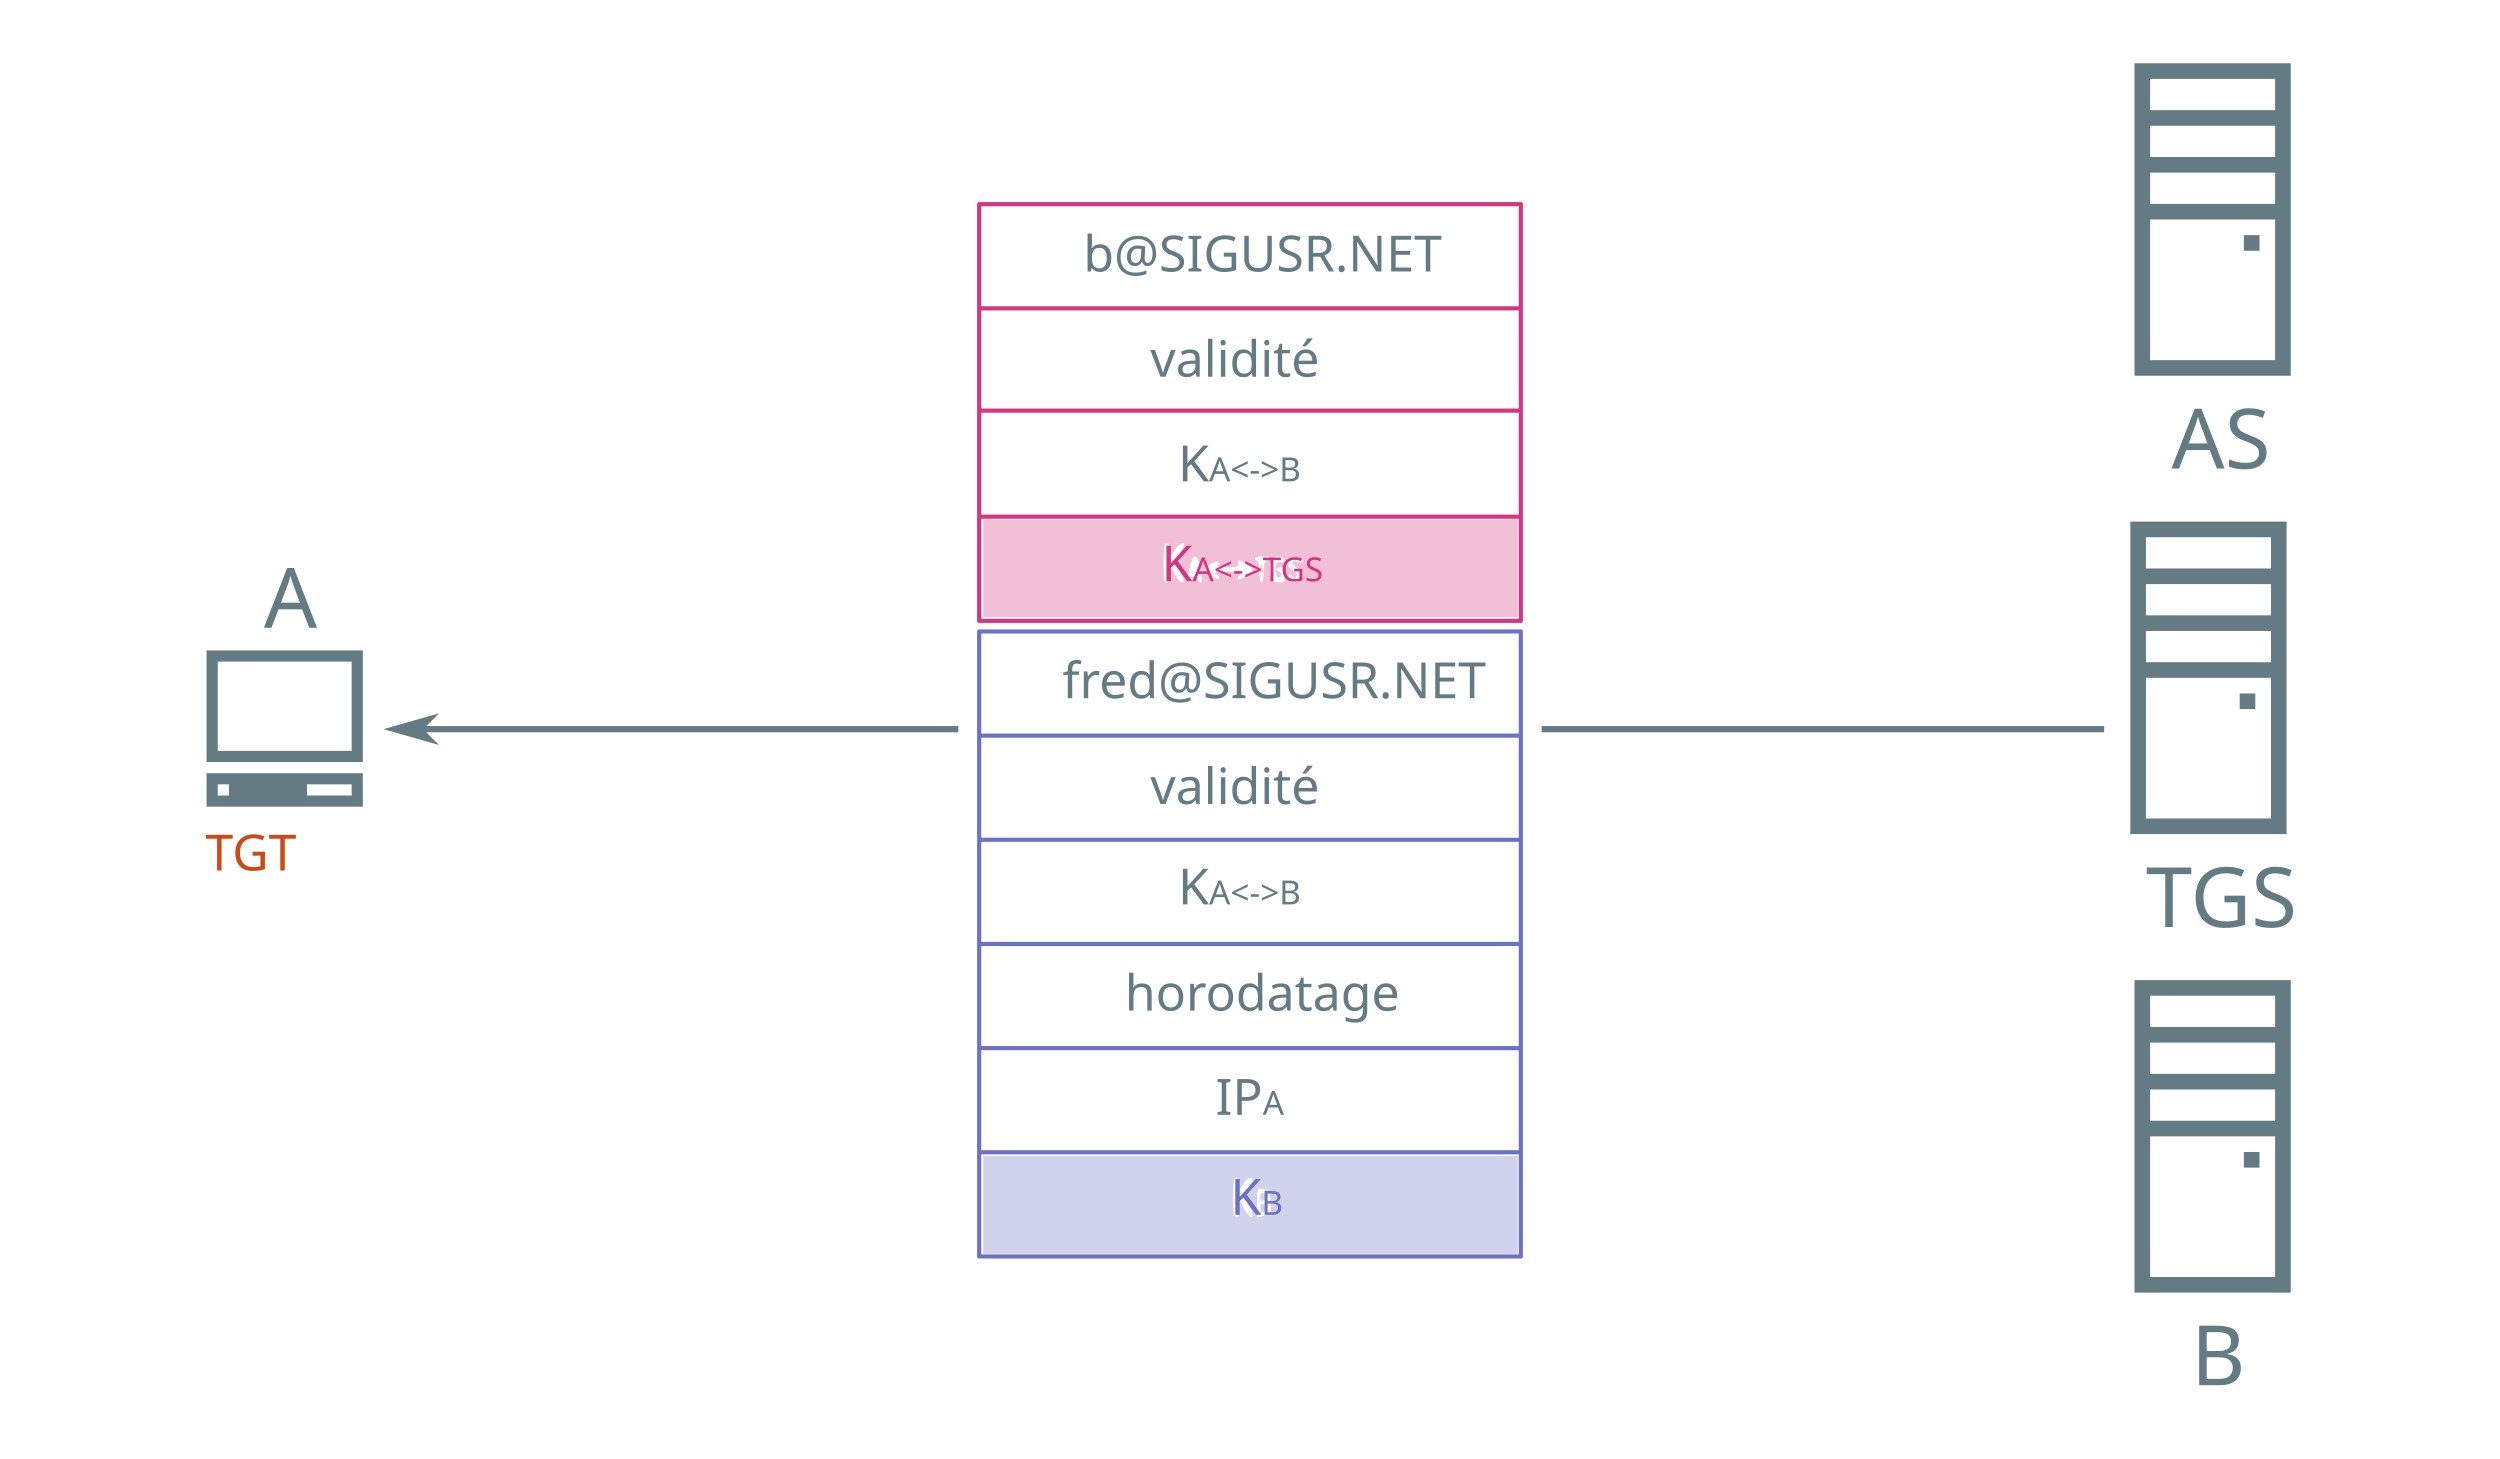
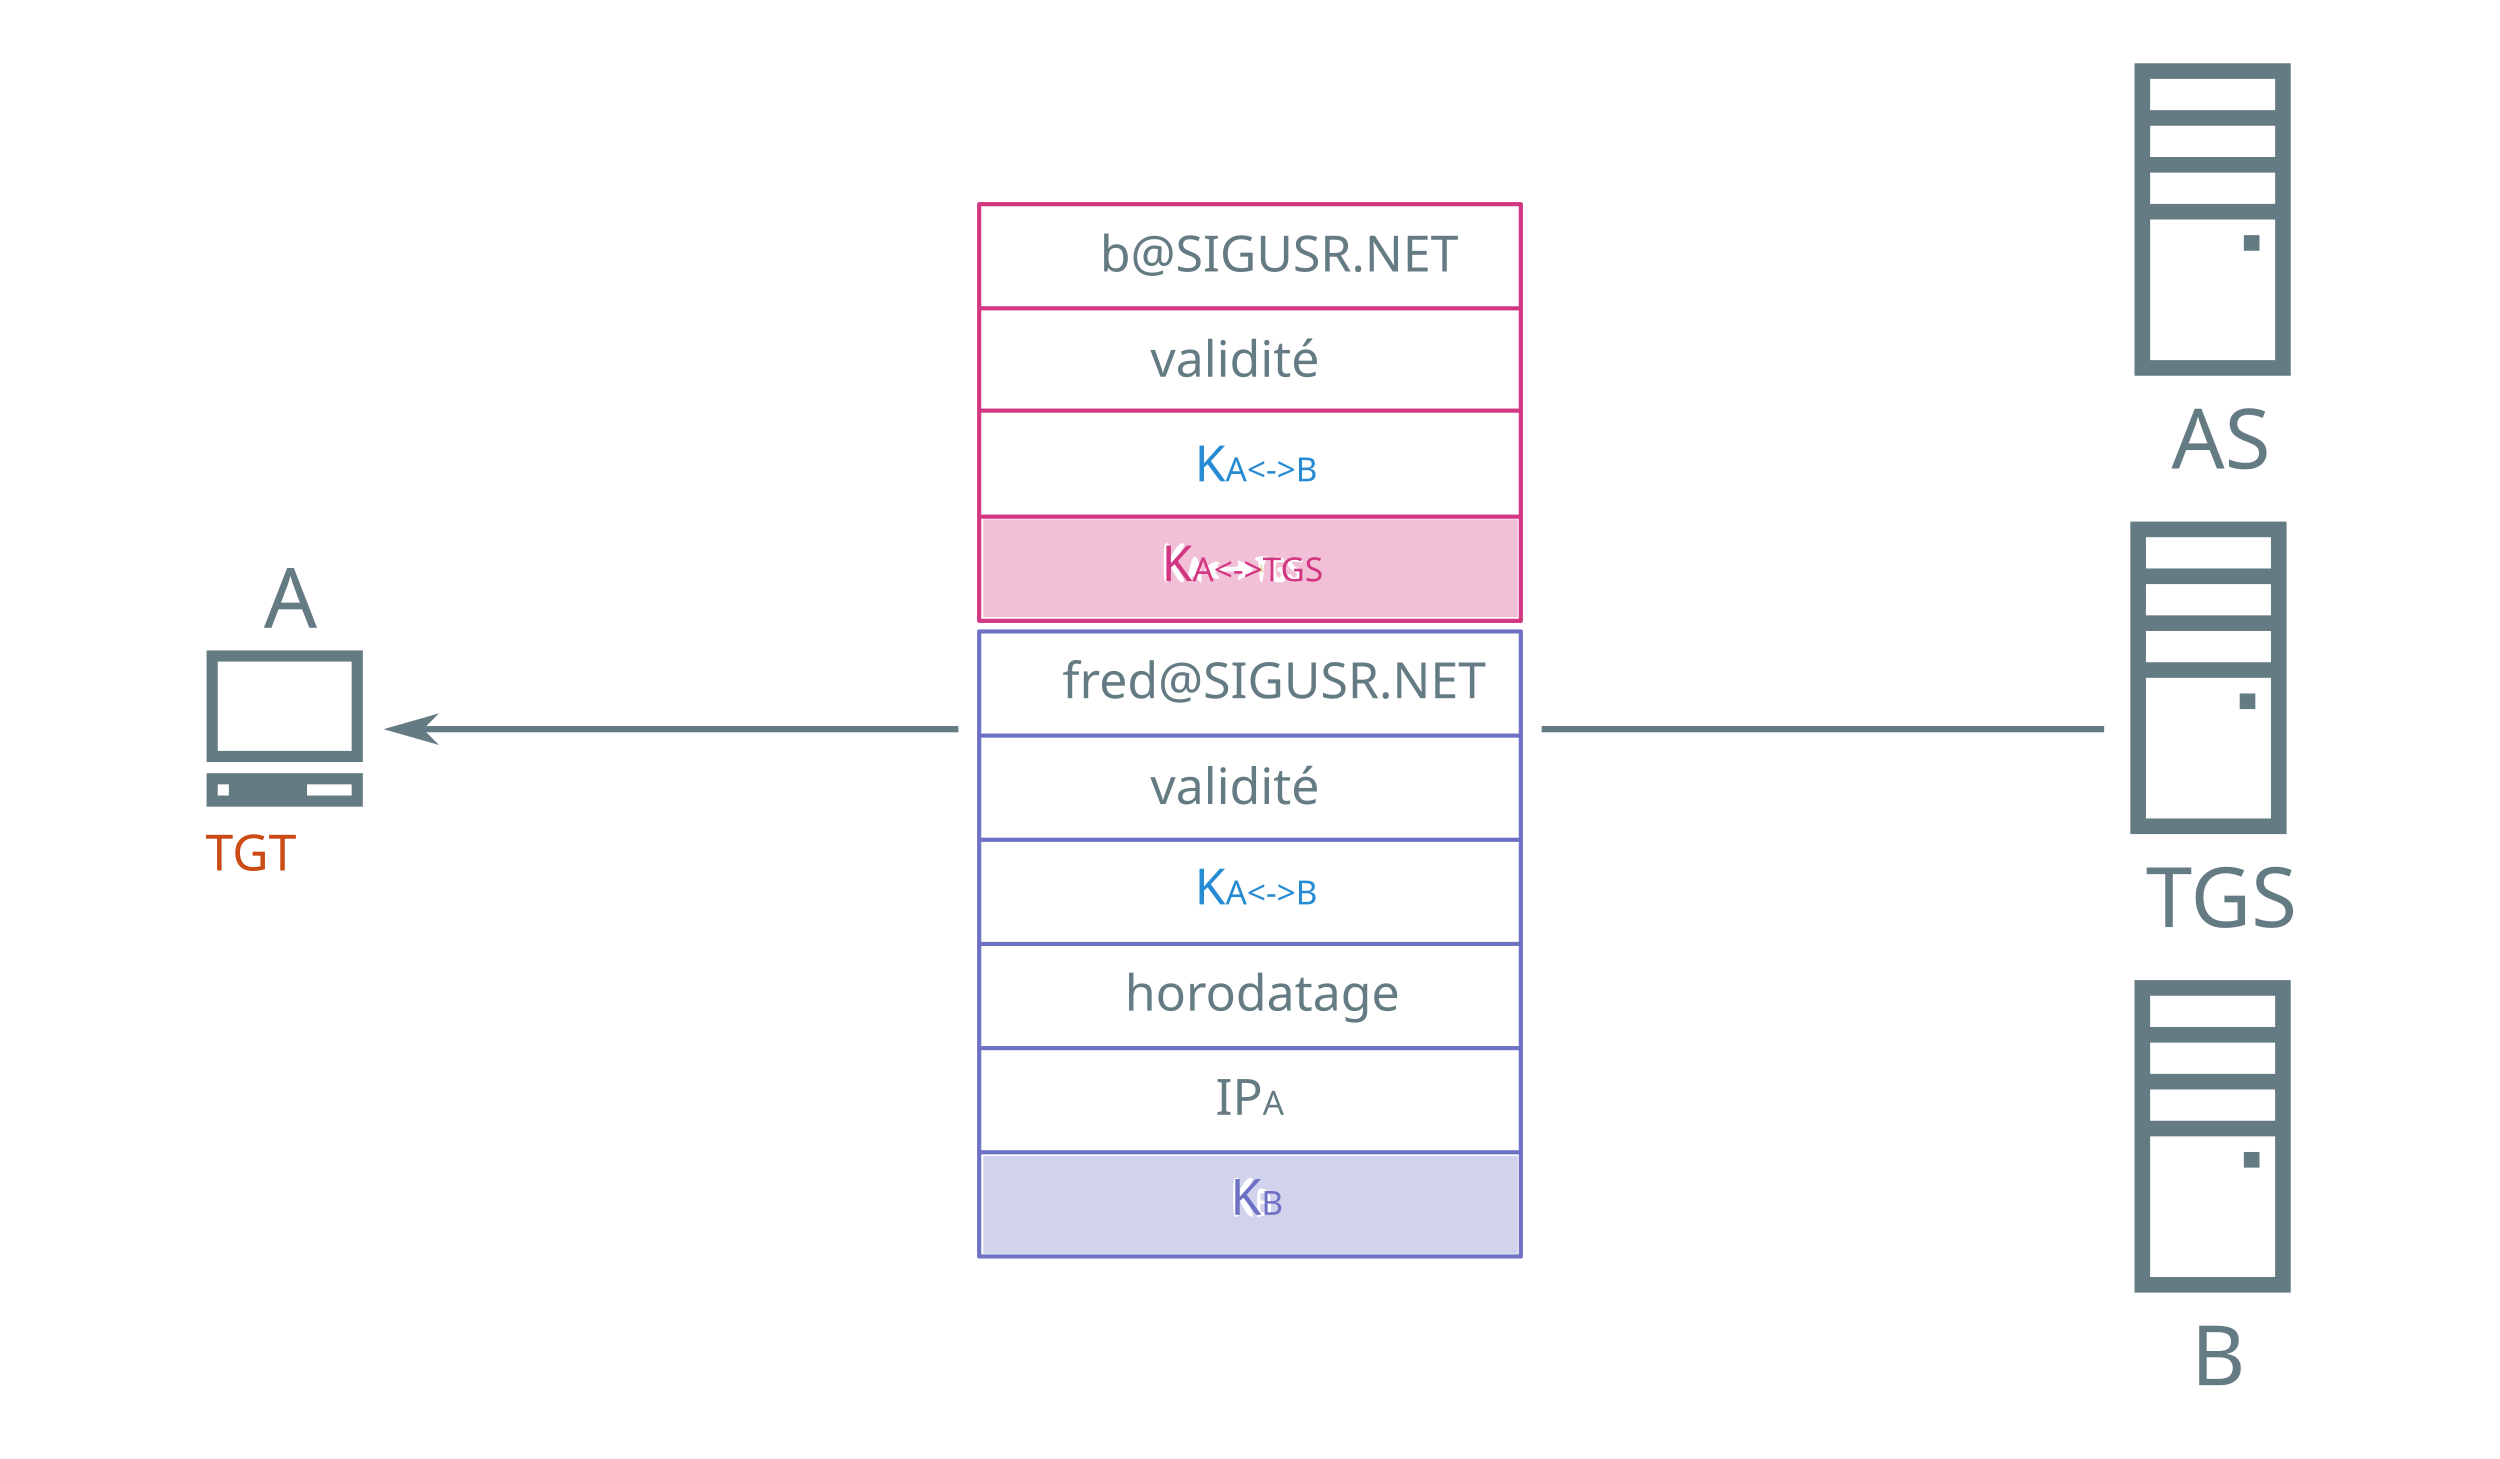
<svg xmlns="http://www.w3.org/2000/svg" width="1200" height="700" viewBox="0 0 1200 700" version="1.1" id="svg5">
  <defs id="defs5">
    <marker style="overflow:visible" id="Arrow1Mstart" refX="0.0" refY="0.0" orient="auto">
      <path transform="scale(0.4) translate(10,0)" style="fill-rule:evenodd;fill:context-stroke;stroke:context-stroke;stroke-width:1.0pt" d="M 0.0,0.0 L 5.0,-5.0 L -12.5,0.0 L 5.0,5.0 L 0.0,0.0 z " id="path1154" />
    </marker>
    <marker style="overflow:visible;" id="Arrow1Mend" refX="0.0" refY="0.0" orient="auto">
      <path transform="scale(0.4) rotate(180) translate(10,0)" style="fill-rule:evenodd;fill:context-stroke;stroke:context-stroke;stroke-width:1.0pt;" d="M 0.0,0.0 L 5.0,-5.0 L -12.5,0.0 L 5.0,5.0 L 0.0,0.0 z " id="path16067" />
    </marker>
  </defs>
  <style id="style2">
        @font-face {
            font-family: 'Iosevka';
            font-display: swap;
            font-weight: 400;
            font-stretch: normal;
            font-style: normal;
            src: url('/dist/theme/fonts/Iosevka/WOFF2/Iosevka-Regular.woff2') format('woff2');
        }

        @font-face {
            font-family: 'Iosevka';
            font-display: swap;
            font-weight: 400;
            font-stretch: normal;
            font-style: italic;
            src: url('/dist/theme/fonts/Iosevka/WOFF2/Iosevka-Italic.woff2') format('woff2');
        }

        @font-face {
            font-family: 'Iosevka';
            font-display: swap;
            font-weight: 700;
            font-stretch: normal;
            font-style: normal;
            src: url('/dist/theme/fonts/Iosevka/WOFF2/Iosevka-Bold.woff2') format('woff2');
        }

        @font-face {
            font-family: 'Iosevka';
            font-display: swap;
            font-weight: 700;
            font-stretch: normal;
            font-style: italic;
            src: url('/dist/theme/fonts/Iosevka/WOFF2/Iosevka-BoldItalic.woff2') format('woff2');
        }
    </style>
  <g id="g966" transform="matrix(0.9921875,0,0,0.9921875,56.60349,347.3899)">
    <rect class="st0" height="48.594" id="XMLID_2248_" width="70.191" x="45.587" y="-32.763" style="fill:none;stroke:#657b83;stroke-width:5.399;stroke-miterlimit:10;stroke-opacity:1" />
    <path class="st1" d="M 42.887,23.93 V 40.128 H 118.478 V 23.93 Z m 10.799,10.799 h -5.399 v -5.399 h 5.399 z m 59.393,0 H 91.481 V 29.33 H 113.078 Z" id="XMLID_49_" style="fill:#657b83;fill-opacity:1;stroke-width:2.7" />
  </g>
  <g id="g977-4" transform="matrix(0.9921875,0,0,0.9921875,423.9048,551.2061)">
    <path d="m 605.382,-81.387 v 22.677 7.559 15.118 7.559 15.118 7.559 75.591 h 75.591 v -75.591 -7.559 -15.118 -7.559 -15.118 -7.559 -22.677 z m 7.559,7.559 h 60.472 v 15.118 h -60.472 z m 0,22.677 h 60.472 v 15.118 h -60.472 z m 0,22.677 h 60.472 v 15.118 h -60.472 z m 0,22.677 h 60.472 V 62.235 h -60.472 z m 45.354,7.559 v 7.559 h 7.559 V 1.762 Z" style="fill:#657b83;fill-opacity:1;stroke:none;stroke-width:0px" id="path2-7" />
  </g>
  <text xml:space="preserve" style="font-size:40px;line-height:1.25;font-family:Iosevka;-inkscape-font-specification:'Iosevka, Normal';fill:#657b83;fill-opacity:1" x="126.656" y="301.336" id="text2107">
    <tspan id="tspan2105" x="126.656" y="301.336">A</tspan>
  </text>
  <g id="g977" transform="matrix(0.9921875,0,0,0.9921875,423.9048,111.1158)">
    <path d="m 605.382,-81.387 v 22.677 7.559 15.118 7.559 15.118 7.559 75.591 h 75.591 v -75.591 -7.559 -15.118 -7.559 -15.118 -7.559 -22.677 z m 7.559,7.559 h 60.472 v 15.118 h -60.472 z m 0,22.677 h 60.472 v 15.118 h -60.472 z m 0,22.677 h 60.472 v 15.118 h -60.472 z m 0,22.677 h 60.472 V 62.235 h -60.472 z m 45.354,7.559 v 7.559 h 7.559 V 1.762 Z" style="fill:#657b83;fill-opacity:1;stroke:none;stroke-width:0px" id="path2" />
  </g>
  <text xml:space="preserve" style="font-size:40px;line-height:1.25;font-family:Iosevka;-inkscape-font-specification:'Iosevka, Normal';fill:#657b83;fill-opacity:1;stroke-width:1" x="1042.297" y="224.889" id="text7127">
    <tspan id="tspan7125" x="1042.297" y="224.889" style="stroke-width:1">AS</tspan>
  </text>
  <g id="g977-0" transform="matrix(0.9921875,0,0,0.9921875,421.9048,331.1158)">
    <path d="m 605.382,-81.387 v 22.677 7.559 15.118 7.559 15.118 7.559 75.591 h 75.591 v -75.591 -7.559 -15.118 -7.559 -15.118 -7.559 -22.677 z m 7.559,7.559 h 60.472 v 15.118 h -60.472 z m 0,22.677 h 60.472 v 15.118 h -60.472 z m 0,22.677 h 60.472 v 15.118 h -60.472 z m 0,22.677 h 60.472 V 62.235 h -60.472 z m 45.354,7.559 v 7.559 h 7.559 V 1.762 Z" style="fill:#657b83;fill-opacity:1;stroke:none;stroke-width:0px" id="path2-4" />
  </g>
  <text xml:space="preserve" style="font-size:40px;line-height:1.25;font-family:Iosevka;-inkscape-font-specification:'Iosevka, Normal';fill:#657b83;fill-opacity:1" x="1030.017" y="444.989" id="text7127-8">
    <tspan id="tspan7125-8" x="1030.017" y="444.989">TGS</tspan>
  </text>
  <text xml:space="preserve" style="font-size:40px;line-height:1.25;font-family:Iosevka;-inkscape-font-specification:'Iosevka, Normal';fill:#657b83;fill-opacity:1" x="1051.737" y="664.9" id="text9429">
    <tspan id="tspan9427" x="1051.737" y="664.9">B</tspan>
  </text>
  <path style="fill:none;stroke:#657b83;stroke-width:3;stroke-linecap:butt;stroke-linejoin:miter;stroke-opacity:1;stroke-miterlimit:4;stroke-dasharray:none;marker-start:url(#Arrow1Mstart)" d="M 190,350 H 460" id="path15909" />
  <path style="fill:none;stroke:#657b83;stroke-width:3;stroke-linecap:butt;stroke-linejoin:miter;stroke-opacity:1;stroke-miterlimit:4;stroke-dasharray:none;marker-end:" d="m 740,350 h 270" id="path15911" />
-   <text xml:space="preserve" style="font-size:24px;line-height:1.25;font-family:Iosevka;-inkscape-font-specification:'Iosevka, Normal';fill:#657b83;fill-opacity:1;stroke:none;stroke-opacity:1" x="565.488" y="231.024" id="text23706">
-     <tspan x="565.488" y="231.024" id="tspan23708">K<tspan style="font-size:16px" id="tspan5867">A&lt;-&gt;B</tspan>
+   <text xml:space="preserve" style="font-size:24px;line-height:1.25;font-family:Iosevka;-inkscape-font-specification:'Iosevka, Normal';fill:#268bd2;fill-opacity:1;stroke:none;stroke-opacity:1" x="573.424" y="231.024" id="text23706">
+     <tspan x="573.424" y="231.024" id="tspan23708">K<tspan style="font-size:16px;fill:#268bd2;fill-opacity:1" id="tspan5867">A&lt;-&gt;B</tspan>
    </tspan>
  </text>
  <text xml:space="preserve" style="font-size:24px;line-height:1.25;font-family:Iosevka;-inkscape-font-specification:'Iosevka, Normal';fill:#d33682;fill-opacity:1;stroke:none;stroke-opacity:1" x="557.552" y="279.024" id="text23706-8">
    <tspan x="557.552" y="279.024" id="tspan23708-9">K<tspan style="font-size:16px;fill:#d33682;fill-opacity:1" id="tspan23088">A&lt;-&gt;TGS</tspan>
    </tspan>
  </text>
-   <text xml:space="preserve" style="font-size:24px;line-height:1.25;font-family:Iosevka;-inkscape-font-specification:'Iosevka, Normal';fill:#657b83;fill-opacity:1;stroke:none;stroke-opacity:1" x="519.992" y="130.316" id="text25298">
-     <tspan id="tspan25296" x="519.992" y="130.316">b@SIGUSR.NET</tspan>
+   <text xml:space="preserve" style="font-size:24px;line-height:1.25;font-family:Iosevka;-inkscape-font-specification:'Iosevka, Normal';fill:#657b83;fill-opacity:1;stroke:none;stroke-opacity:1" x="527.928" y="130.316" id="text25298">
+     <tspan id="tspan25296" x="527.928" y="130.316">b@SIGUSR.NET</tspan>
  </text>
  <text xml:space="preserve" style="font-size:24px;line-height:1.25;font-family:Iosevka;-inkscape-font-specification:'Iosevka, Normal';fill:#657b83;fill-opacity:1;stroke:none;stroke-opacity:1" x="552.144" y="180.822" id="text27480">
    <tspan id="tspan27478" x="552.144" y="180.822">validité</tspan>
  </text>
  <rect style="opacity:0.996;fill:none;fill-opacity:1;stroke:#d33682;stroke-width:2;stroke-linejoin:round;stroke-miterlimit:4;stroke-dasharray:none;stroke-opacity:1" id="rect18756" width="260" height="200" x="470" y="98" />
  <path style="fill:none;stroke:#d33682;stroke-width:2;stroke-linecap:butt;stroke-linejoin:miter;stroke-miterlimit:4;stroke-dasharray:none;stroke-opacity:1" d="M 470,148 H 730" id="path18915" />
  <path style="fill:none;stroke:#d33682;stroke-width:2;stroke-linecap:butt;stroke-linejoin:miter;stroke-miterlimit:4;stroke-dasharray:none;stroke-opacity:1" d="M 470,197.1 H 730" id="path18915-8" />
  <path style="fill:none;stroke:#d33682;stroke-width:2;stroke-linecap:butt;stroke-linejoin:miter;stroke-miterlimit:4;stroke-dasharray:none;stroke-opacity:1" d="M 470,248 H 730" id="path18915-6" />
  <path style="opacity:0.996;fill:#b58900;fill-opacity:0.314;stroke:none;stroke-width:0.522;stroke-linejoin:round;stroke-opacity:1" d="m 604.742,272.85 c 0.555,-2.818 0.627,-2.855 1.149,-0.587 0.264,1.147 0.484,2.174 0.488,2.282 0.004,0.108 -0.446,0.196 -1.001,0.196 h -1.009 z" id="path14819" />
  <text xml:space="preserve" style="font-style:normal;font-variant:normal;font-weight:normal;font-stretch:normal;font-size:24px;line-height:1.25;font-family:Iosevka;-inkscape-font-specification:'Iosevka, Normal';font-variant-ligatures:normal;font-variant-caps:normal;font-variant-numeric:normal;font-variant-east-asian:normal;fill:#657b83;fill-opacity:1;stroke:none;stroke-opacity:1" x="509.928" y="335.141" id="text8602">
    <tspan id="tspan8600" x="509.928" y="335.141">fred@SIGUSR.NET</tspan>
  </text>
-   <text xml:space="preserve" style="font-size:24px;line-height:1.25;font-family:Iosevka;-inkscape-font-specification:'Iosevka, Normal';fill:#657b83;fill-opacity:1;stroke:none;stroke-opacity:1" x="565.488" y="434.124" id="text23706-9">
-     <tspan x="565.488" y="434.124" id="tspan23708-2">K<tspan style="font-size:16px" id="tspan5867-5">A&lt;-&gt;B</tspan>
+   <text xml:space="preserve" style="font-size:24px;line-height:1.25;font-family:Iosevka;-inkscape-font-specification:'Iosevka, Normal';fill:#268bd2;fill-opacity:1;stroke:none;stroke-opacity:1" x="573.424" y="434.124" id="text23706-9">
+     <tspan x="573.424" y="434.124" id="tspan23708-2">K<tspan style="font-size:16px;fill:#268bd2;fill-opacity:1" id="tspan5867-5">A&lt;-&gt;B</tspan>
    </tspan>
  </text>
  <text xml:space="preserve" style="font-size:24px;line-height:1.25;font-family:Iosevka;-inkscape-font-specification:'Iosevka, Normal';fill:#657b83;fill-opacity:1;stroke:none;stroke-opacity:1" x="552.144" y="385.922" id="text27480-3">
    <tspan id="tspan27478-0" x="552.144" y="385.922">validité</tspan>
  </text>
  <rect style="opacity:0.996;fill:none;fill-opacity:1;stroke:#6c71c4;stroke-width:2;stroke-linejoin:round;stroke-miterlimit:4;stroke-dasharray:none;stroke-opacity:1" id="rect18756-7" width="260" height="300" x="470" y="303.1" />
  <path style="fill:none;stroke:#6c71c4;stroke-width:2;stroke-linecap:butt;stroke-linejoin:miter;stroke-miterlimit:4;stroke-dasharray:none;stroke-opacity:1" d="M 470,353.1 H 730" id="path18915-64" />
  <path style="fill:none;stroke:#6c71c4;stroke-width:2;stroke-linecap:butt;stroke-linejoin:miter;stroke-miterlimit:4;stroke-dasharray:none;stroke-opacity:1" d="M 470,403.1 H 730" id="path18915-3" />
  <path style="fill:none;stroke:#6c71c4;stroke-width:2;stroke-linecap:butt;stroke-linejoin:miter;stroke-miterlimit:4;stroke-dasharray:none;stroke-opacity:1" d="M 470,453.1 H 730" id="path18915-0" />
  <path style="fill:none;stroke:#6c71c4;stroke-width:2;stroke-linecap:butt;stroke-linejoin:miter;stroke-miterlimit:4;stroke-dasharray:none;stroke-opacity:1" d="M 470,503.1 H 730" id="path18915-0-4" />
  <path style="fill:none;stroke:#6c71c4;stroke-width:2;stroke-linecap:butt;stroke-linejoin:miter;stroke-miterlimit:4;stroke-dasharray:none;stroke-opacity:1" d="M 470,553.1 H 730" id="path18915-0-0" />
  <text xml:space="preserve" style="font-size:24px;line-height:1.25;font-family:Iosevka;-inkscape-font-specification:'Iosevka, Normal';fill:#6c71c4;fill-opacity:1" x="590.613" y="583.1" id="text16587">
    <tspan id="tspan16585" x="590.613" y="583.1">K<tspan style="font-size:16px;fill:#6c71c4;fill-opacity:1" id="tspan31412">B</tspan>
    </tspan>
  </text>
  <text xml:space="preserve" style="font-size:24px;line-height:1.25;font-family:Iosevka;-inkscape-font-specification:'Iosevka, Normal';fill:#657b83;fill-opacity:1" x="583.452" y="535.1" id="text19983">
    <tspan id="tspan19981" x="583.452" y="535.1">IP<tspan style="font-size:16px;fill:#657b83;fill-opacity:1" id="tspan23219">A</tspan>
    </tspan>
  </text>
  <text xml:space="preserve" style="font-size:24px;line-height:1.25;font-family:Iosevka;-inkscape-font-specification:'Iosevka, Normal';fill:#657b83;fill-opacity:1" x="539.904" y="485.1" id="text30909">
    <tspan id="tspan30907" x="539.904" y="485.1">horodatage</tspan>
  </text>
  <g id="g847" transform="translate(-1.392,-2.168)">
    <text xml:space="preserve" style="font-size:24px;line-height:1.25;font-family:Iosevka;-inkscape-font-specification:'Iosevka, Normal';fill:#cb4b16;fill-opacity:1" x="100" y="420" id="text4889">
      <tspan id="tspan4887" x="100" y="420">TGT</tspan>
    </text>
  </g>
  <path style="opacity:0.996;fill:#d33682;fill-opacity:0.314;stroke:none;stroke-width:2.086;stroke-linejoin:round;stroke-opacity:1" d="m 471.968,272.751 v -23.468 h 128.292 128.292 v 23.468 23.468 H 600.26 471.968 Z m 89.746,2.868 0.046,-3.911 2.065,3.911 c 1.136,2.151 2.767,3.911 3.624,3.911 1.25,0 1.059,-0.985 -0.959,-4.954 l -2.518,-4.954 2.597,-4.433 c 2.165,-3.694 2.318,-4.433 0.918,-4.433 -0.923,0 -2.609,1.525 -3.746,3.39 l -2.067,3.39 -0.004,-3.39 c -0.003,-2.316 -0.5,-3.39 -1.568,-3.39 -1.275,0 -1.565,1.738 -1.565,9.387 0,7.649 0.29,9.387 1.565,9.387 1.104,0 1.578,-1.15 1.611,-3.911 z m 10.384,2.347 c 0,-2.124 1.752,-1.977 2.999,0.252 1.787,3.193 2.252,0.798 1.029,-5.293 -1.489,-7.414 -3.478,-7.671 -4.985,-0.644 -1.391,6.487 -1.4,7.25 -0.086,7.25 0.574,0 1.043,-0.704 1.043,-1.565 z m 34.42,-3.275 c 0,-3.386 0.548,-5.256 1.825,-6.225 1.622,-1.231 1.39,-1.389 -2.086,-1.419 -2.151,-0.018 -3.911,0.436 -3.911,1.01 0,0.574 0.469,1.043 1.043,1.043 0.574,0 1.043,2.347 1.043,5.215 0,2.868 0.469,5.215 1.043,5.215 0.574,0 1.043,-2.178 1.043,-4.839 z m 10.43,1.189 c 0,-2.955 -0.397,-3.651 -2.086,-3.651 -1.147,0 -2.086,0.469 -2.086,1.043 0,0.574 0.469,1.043 1.043,1.043 0.574,0 1.043,0.743 1.043,1.651 0,0.908 -0.587,1.456 -1.304,1.217 -0.717,-0.239 -1.304,-2.038 -1.304,-3.998 0,-3.114 0.307,-3.53 2.435,-3.3 3.222,0.349 2.427,-2.225 -0.834,-2.702 -2.902,-0.424 -4.171,1.314 -4.192,5.743 -0.025,5.118 0.935,6.604 4.268,6.604 2.753,0 3.017,-0.32 3.017,-3.651 z m 8.147,0.848 c 0.217,-1.523 -0.563,-2.863 -2.347,-4.031 -3.462,-2.269 -3.424,-3.825 0.072,-2.948 2.077,0.521 2.626,0.336 2.26,-0.762 -0.266,-0.798 -1.853,-1.451 -3.526,-1.451 -4.208,0 -4.793,3.84 -0.966,6.347 1.971,1.292 2.41,2.101 1.585,2.926 -0.825,0.825 -1.401,0.718 -2.083,-0.386 -1.195,-1.934 -2.572,-0.673 -1.713,1.568 1,2.607 6.309,1.609 6.718,-1.263 z m -41.044,-1.007 c -1.681,-1.229 -1.03,-1.405 5.185,-1.405 6.249,0 6.947,0.192 5.787,1.59 -0.726,0.874 -1.045,1.864 -0.709,2.2 0.69,0.69 6.988,-3.527 6.988,-4.679 0,-0.792 -5.548,-4.326 -6.791,-4.326 -0.403,0 -0.463,0.704 -0.133,1.565 0.491,1.279 -0.487,1.562 -5.364,1.549 -3.735,-0.01 -5.436,-0.351 -4.55,-0.913 0.957,-0.607 1.051,-1.122 0.29,-1.592 -1.363,-0.842 -6.399,2.277 -6.399,3.963 0,1.554 5.383,4.835 6.649,4.052 0.532,-0.329 0.103,-1.231 -0.954,-2.004 z" id="path987" />
  <path style="opacity:0.996;fill:#6c71c4;fill-opacity:0.314;stroke:none;stroke-width:2.086;stroke-linejoin:round;stroke-opacity:1" d="m 471.968,578.357 v -23.468 h 128.292 128.292 v 23.468 23.468 H 600.26 471.968 Z m 123.123,1.825 0.046,-3.911 2.065,3.911 c 1.957,3.707 4.101,5.185 4.101,2.827 0,-0.597 -0.961,-2.969 -2.136,-5.272 l -2.136,-4.187 2.136,-3.456 c 2.488,-4.026 2.616,-4.775 0.813,-4.775 -0.728,0 -2.123,1.291 -3.101,2.868 l -1.778,2.868 -0.028,-2.868 c -0.018,-1.842 -0.588,-2.868 -1.592,-2.868 -1.275,0 -1.565,1.738 -1.565,9.387 0,7.649 0.29,9.387 1.565,9.387 1.104,0 1.578,-1.15 1.611,-3.911 z m 14.689,1.61 c 0.976,-1.579 -0.239,-9.555 -1.593,-10.459 -0.631,-0.421 -1.969,-0.773 -2.973,-0.782 -1.556,-0.014 -1.825,1.002 -1.825,6.877 v 6.893 l 2.858,-0.717 c 1.572,-0.395 3.162,-1.209 3.534,-1.81 z" id="path988" />
  <path style="opacity:0.996;fill:#6c71c4;fill-opacity:0.314;stroke:none;stroke-width:0.738;stroke-linejoin:round;stroke-opacity:1" d="m 604.958,574.535 c 0,-1.774 0.039,-1.844 1.033,-1.844 1.307,0 1.918,0.607 1.918,1.905 0,1.085 -0.856,1.783 -2.188,1.783 -0.668,0 -0.762,-0.226 -0.762,-1.844 z" id="path1175" />
  <path style="opacity:0.996;fill:#6c71c4;fill-opacity:0.314;stroke:none;stroke-width:0.738;stroke-linejoin:round;stroke-opacity:1" d="m 604.958,579.882 v -2.028 h 1.217 c 1.482,0 2.102,0.559 2.102,1.897 0,1.146 -1.164,2.16 -2.479,2.16 -0.772,0 -0.84,-0.163 -0.84,-2.028 z" id="path1214" />
</svg>
